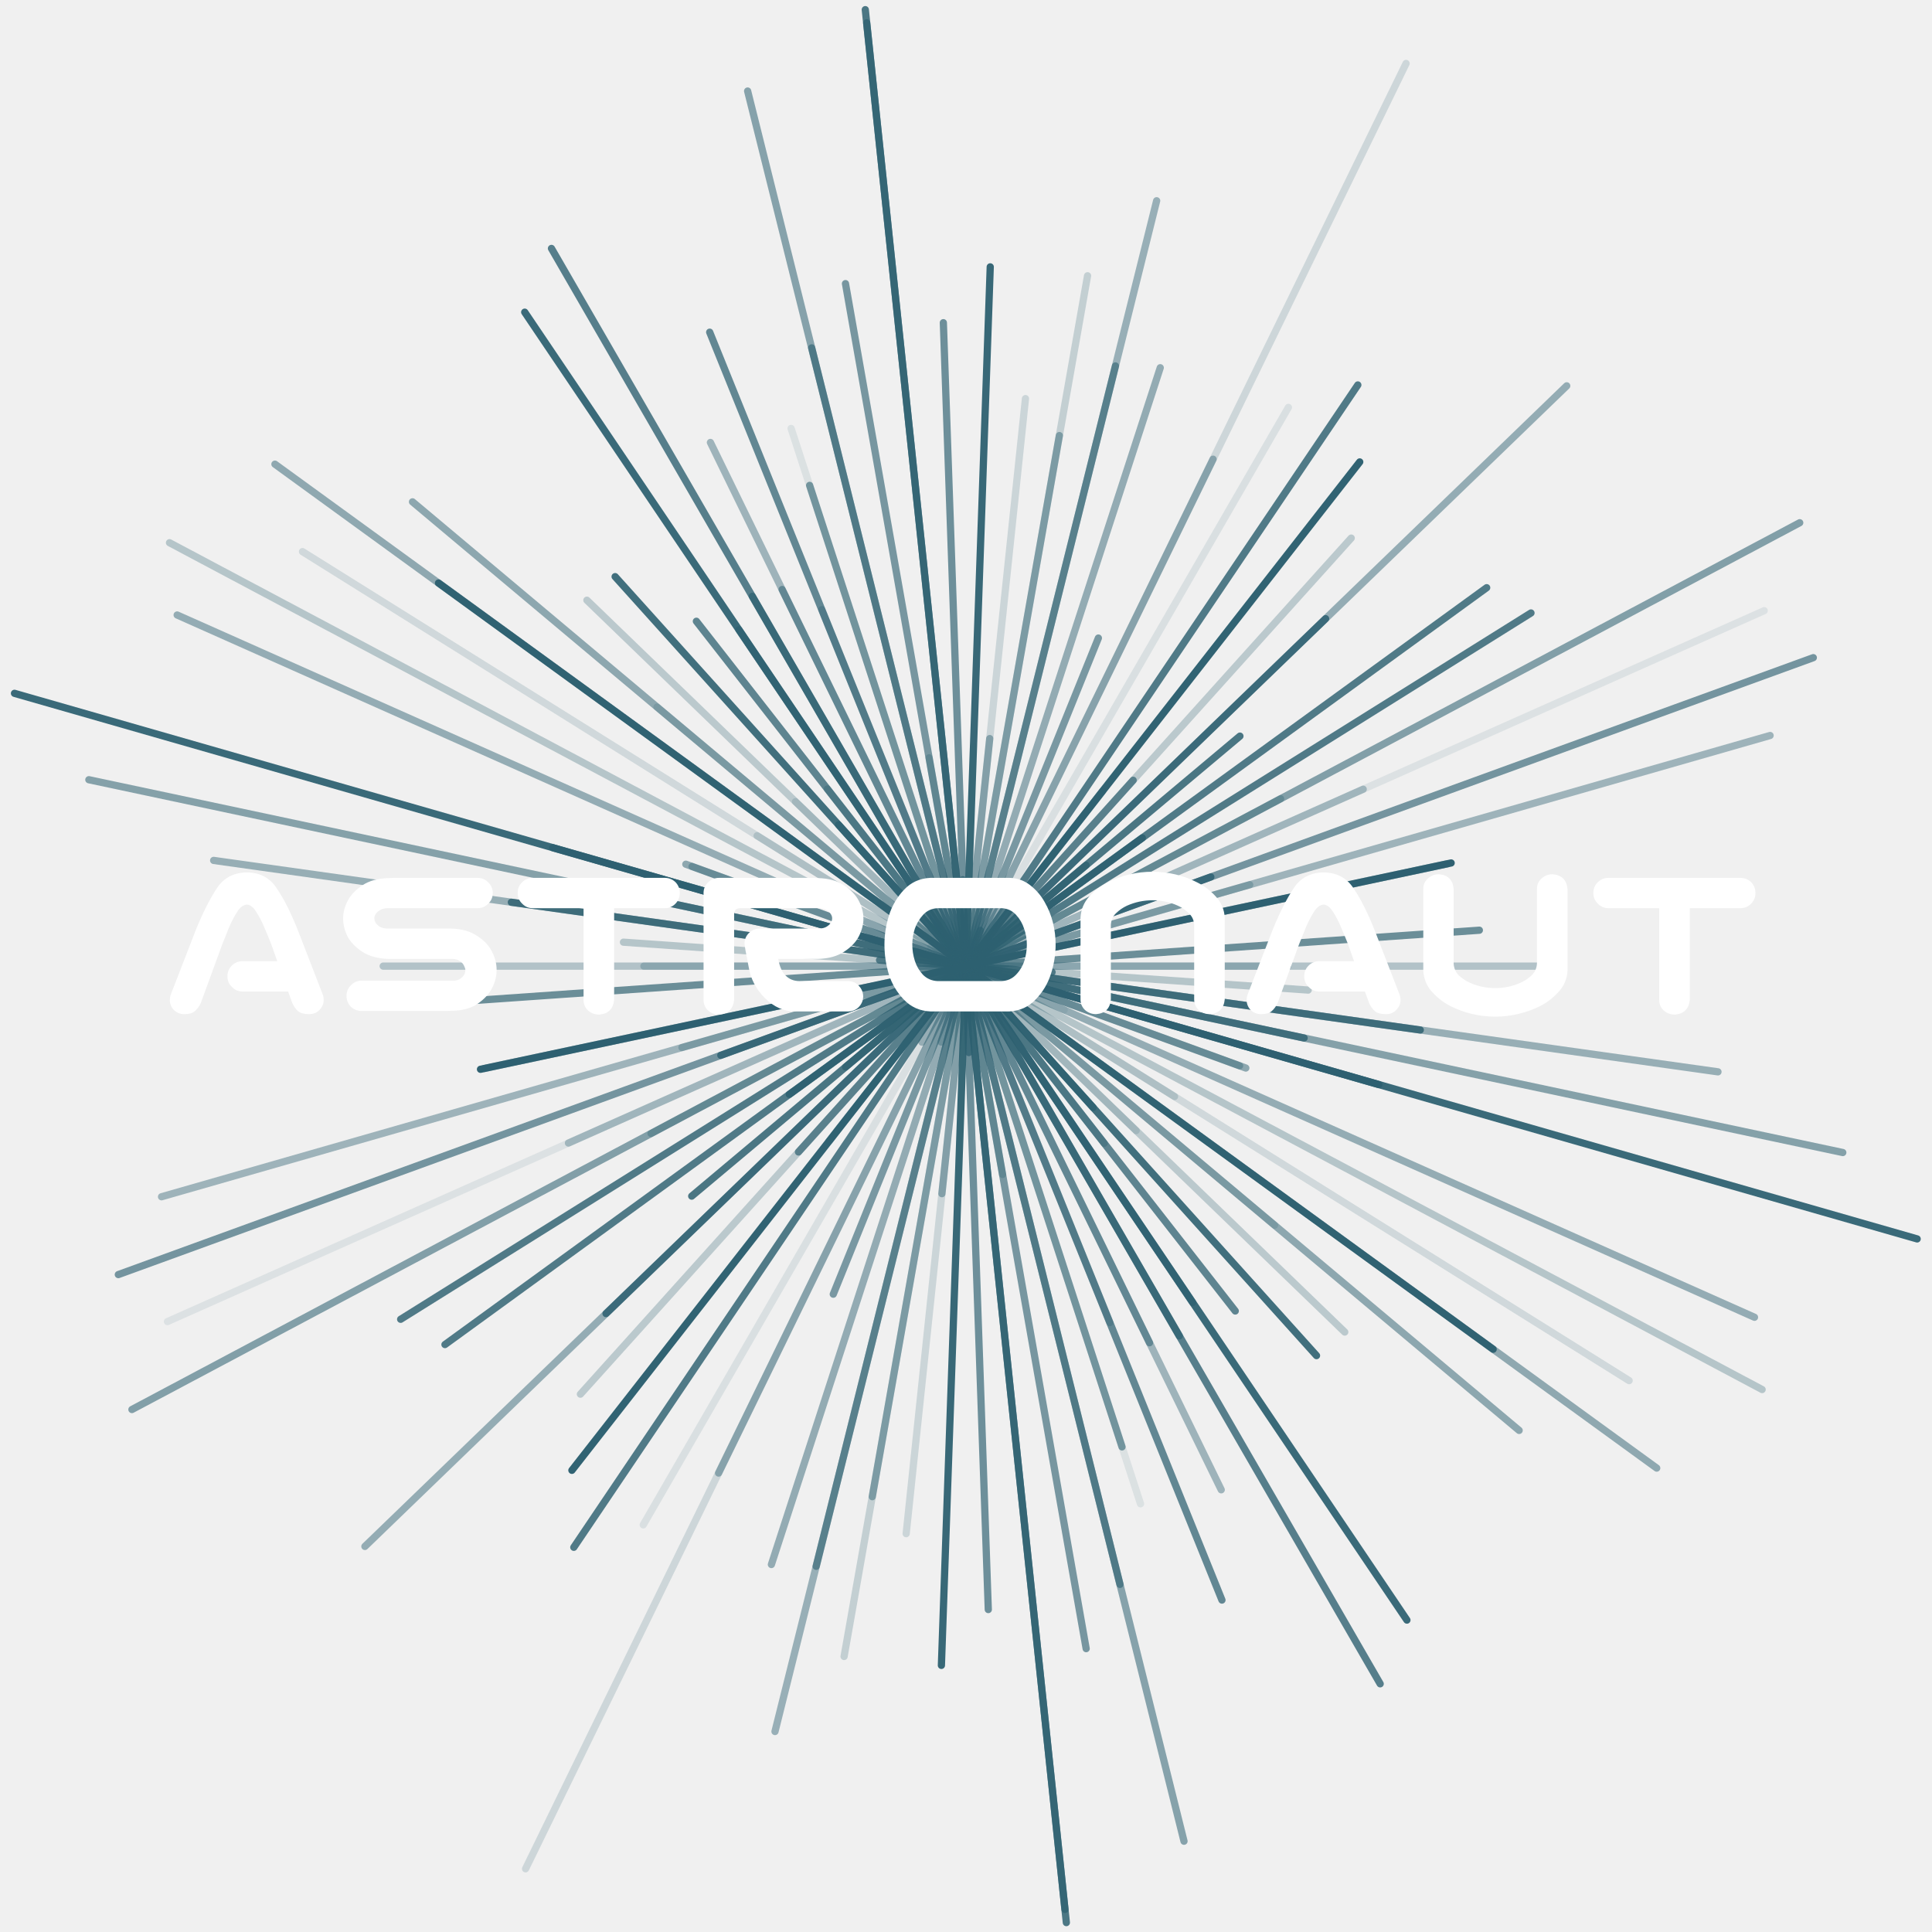
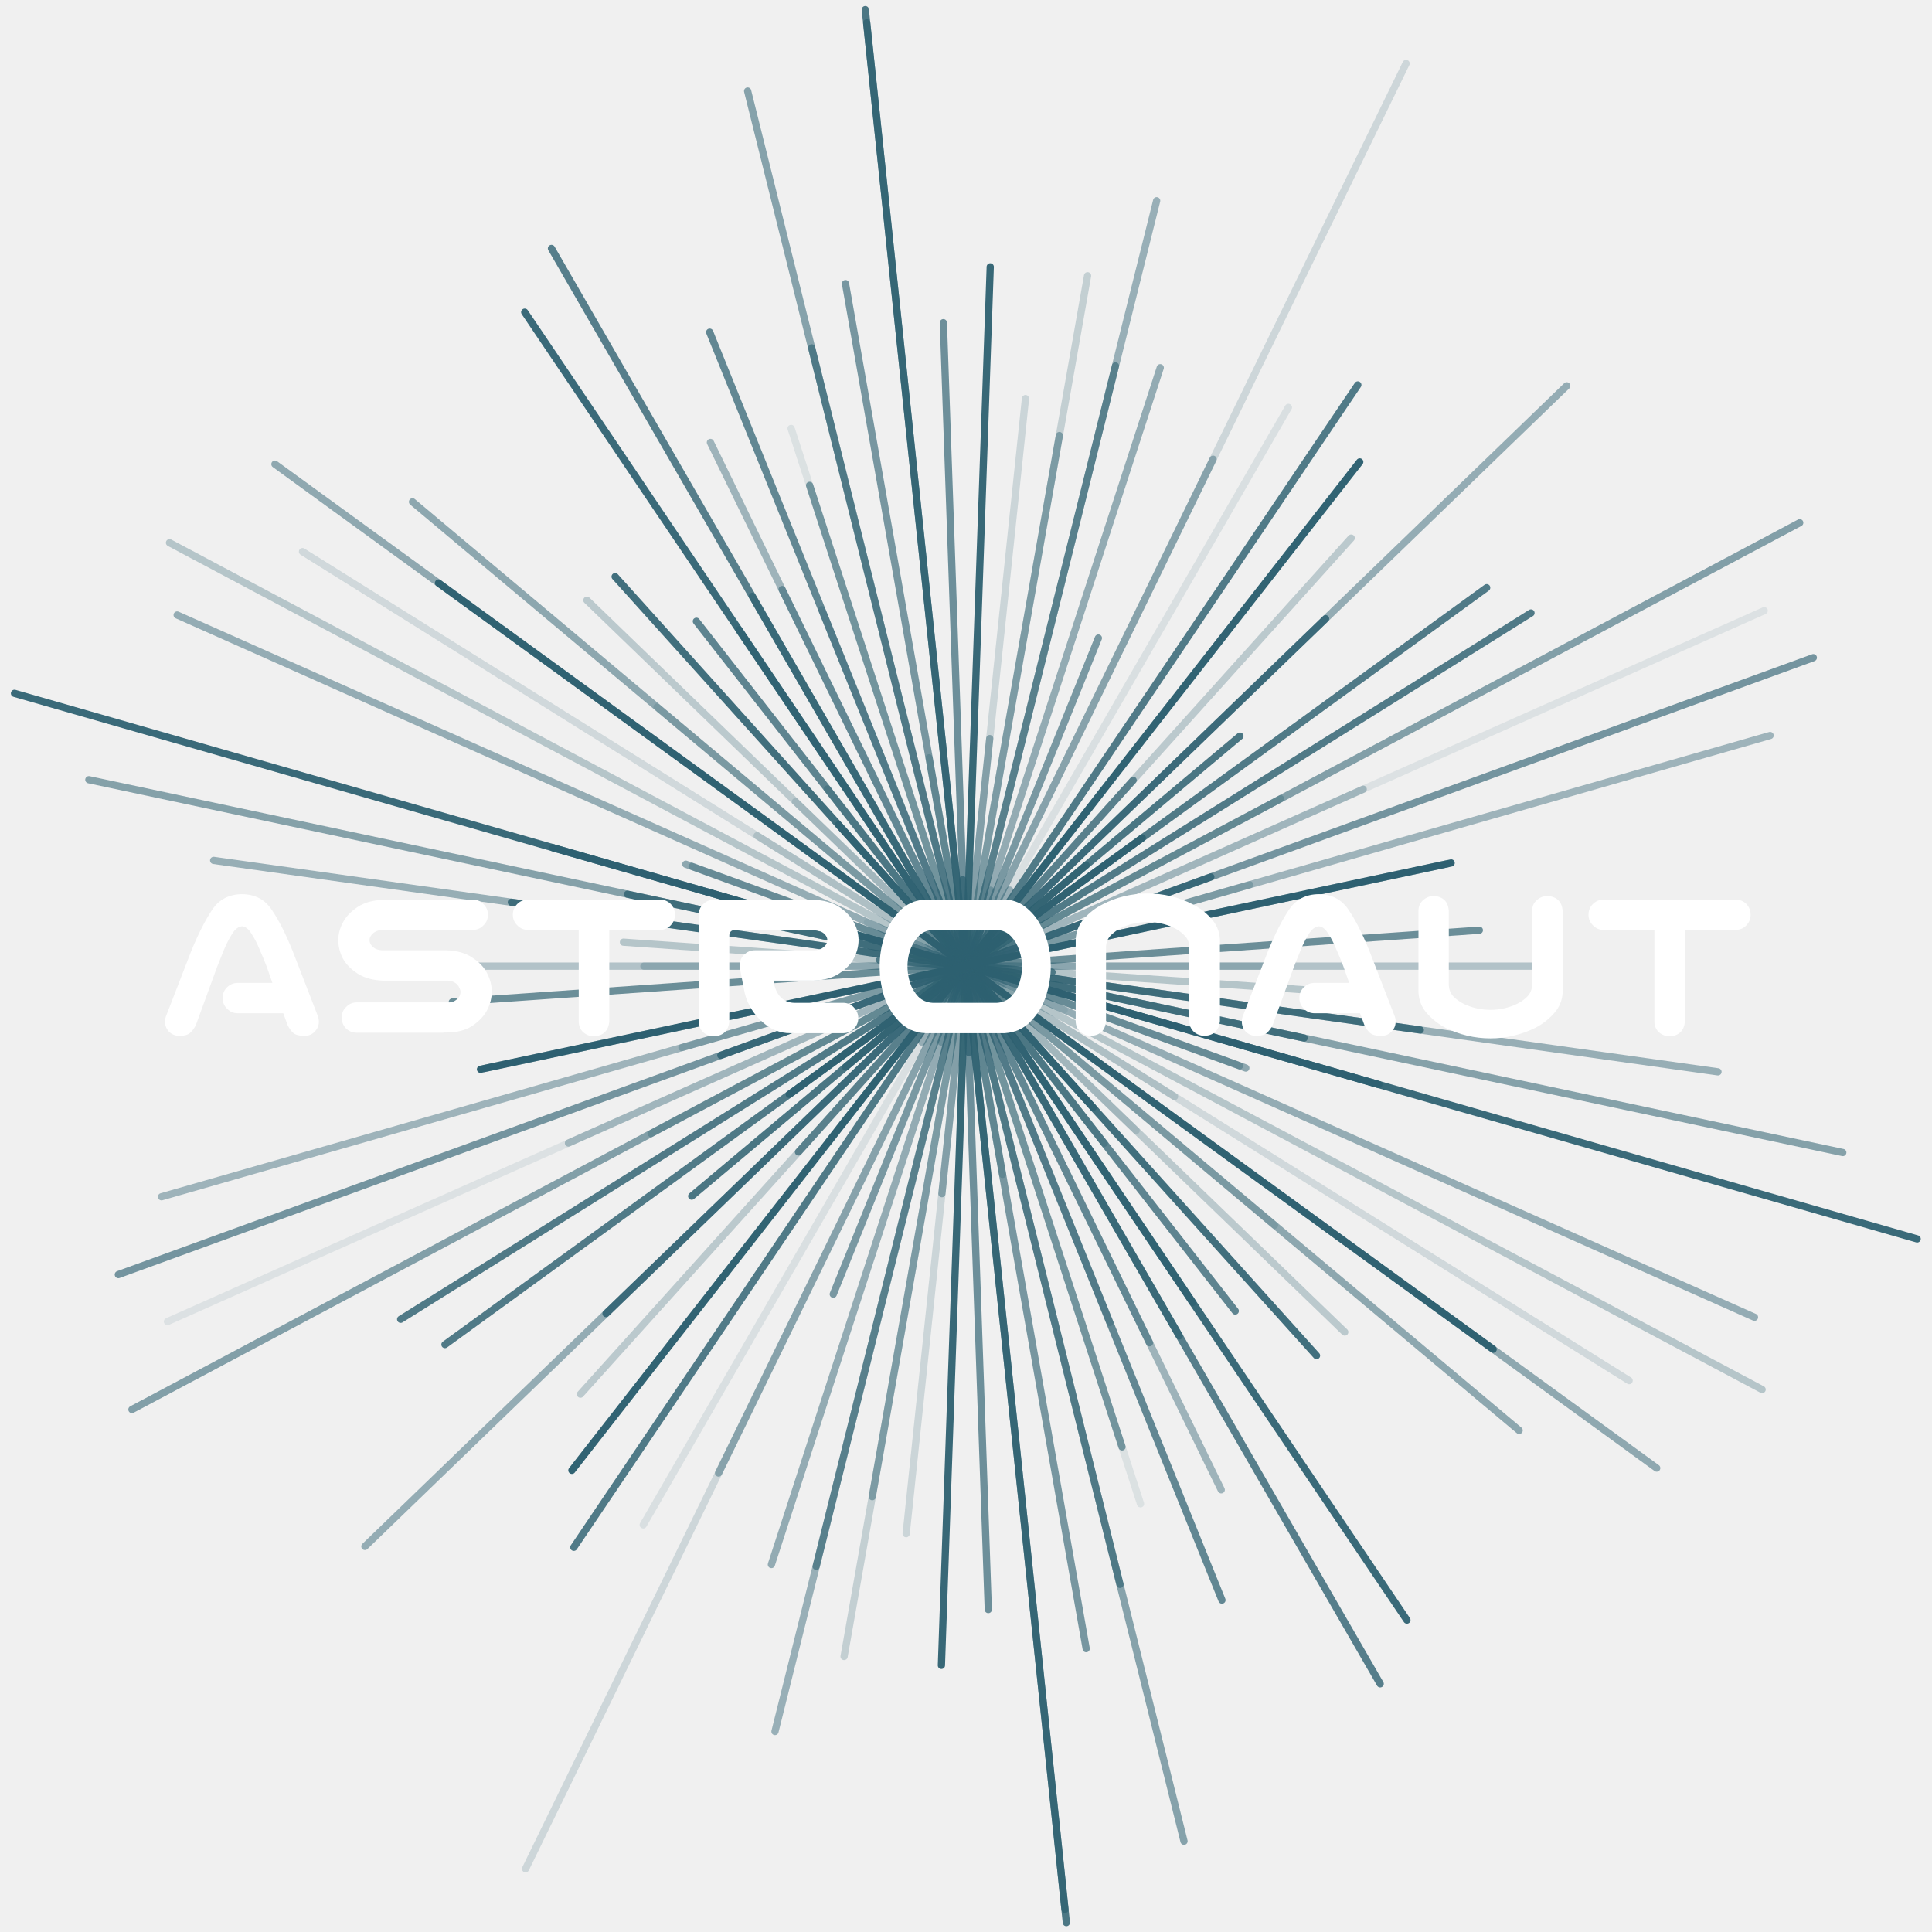
<svg xmlns="http://www.w3.org/2000/svg" width="800" height="800" viewBox="0 0 800 800" fill="none">
  <path opacity="0.32" d="M641.179 400.052H158.672" stroke="#2D6070" stroke-width="3" stroke-linecap="round" />
  <path opacity="0.3" d="M541.687 409.965L258.163 390.139" stroke="#2D6070" stroke-width="3" stroke-linecap="round" />
  <path opacity="0.84" d="M588.106 426.499L211.747 373.605" stroke="#2D6070" stroke-width="3" stroke-linecap="round" />
  <path opacity="0.8" d="M540.007 429.827L259.846 370.277" stroke="#2D6070" stroke-width="3" stroke-linecap="round" />
  <path opacity="0.93" d="M6 287.096L793.852 513.009" stroke="#2D6070" stroke-width="3" stroke-linecap="round" />
  <path opacity="0.39" d="M286.574 358.796L513.279 441.31" stroke="#2D6070" stroke-width="3" stroke-linecap="round" />
  <path opacity="0.1" d="M359.168 381.905L440.684 418.199" stroke="#2D6070" stroke-width="3" stroke-linecap="round" />
  <path opacity="0.3" d="M70.191 224.729L729.661 575.375" stroke="#2D6070" stroke-width="3" stroke-linecap="round" />
  <path opacity="0.17" d="M674.588 571.68L125.265 228.425" stroke="#2D6070" stroke-width="3" stroke-linecap="round" />
  <path opacity="0.5" d="M113.843 192.201L686.009 607.904" stroke="#2D6070" stroke-width="3" stroke-linecap="round" />
  <path opacity="0.51" d="M170.812 207.802L629.042 592.303" stroke="#2D6070" stroke-width="3" stroke-linecap="round" />
  <path opacity="0.18" d="M470.453 468.159L329.399 331.945" stroke="#2D6070" stroke-width="3" stroke-linecap="round" />
  <path opacity="0.9" d="M254.712 238.776L545.139 561.328" stroke="#2D6070" stroke-width="3" stroke-linecap="round" />
  <path opacity="0.75" d="M511.493 542.853L288.358 257.253" stroke="#2D6070" stroke-width="3" stroke-linecap="round" />
  <path opacity="0.93" d="M217.277 129.265L582.574 670.84" stroke="#2D6070" stroke-width="3" stroke-linecap="round" />
  <path opacity="0.71" d="M311.521 246.931L488.33 553.173" stroke="#2D6070" stroke-width="3" stroke-linecap="round" />
  <path opacity="0.42" d="M294.167 183.215L505.684 616.89" stroke="#2D6070" stroke-width="3" stroke-linecap="round" />
  <path opacity="0.73" d="M505.983 662.552L293.869 137.553" stroke="#2D6070" stroke-width="3" stroke-linecap="round" />
  <path opacity="0.6" d="M464.605 599.115L335.246 200.99" stroke="#2D6070" stroke-width="3" stroke-linecap="round" />
  <path opacity="0.54" d="M309.581 37.698L490.271 762.407" stroke="#2D6070" stroke-width="3" stroke-linecap="round" />
  <path opacity="0.62" d="M350.095 117.441L449.759 682.663" stroke="#2D6070" stroke-width="3" stroke-linecap="round" />
  <path opacity="0.74" d="M358.875 9.478L440.977 790.627" stroke="#2D6070" stroke-width="3" stroke-linecap="round" />
  <path opacity="0.76" d="M401.175 435.833L398.676 364.272" stroke="#2D6070" stroke-width="3" stroke-linecap="round" />
  <path opacity="0.94" d="M389.815 689.6L410.037 110.504" stroke="#2D6070" stroke-width="3" stroke-linecap="round" />
  <path opacity="0.19" d="M424.625 165.051L375.226 635.055" stroke="#2D6070" stroke-width="3" stroke-linecap="round" />
  <path opacity="0.47" d="M361.189 619.74L438.663 180.364" stroke="#2D6070" stroke-width="3" stroke-linecap="round" />
  <path opacity="0.6" d="M337.963 648.57L461.888 151.535" stroke="#2D6070" stroke-width="3" stroke-linecap="round" />
  <path opacity="0.48" d="M319.417 647.833L480.435 152.271" stroke="#2D6070" stroke-width="3" stroke-linecap="round" />
  <path opacity="0.61" d="M345.041 535.898L454.812 264.206" stroke="#2D6070" stroke-width="3" stroke-linecap="round" />
  <path opacity="0.43" d="M297.547 609.959L502.304 190.146" stroke="#2D6070" stroke-width="3" stroke-linecap="round" />
  <path opacity="0.39" d="M381.748 431.536L418.102 368.57" stroke="#2D6070" stroke-width="3" stroke-linecap="round" />
  <path opacity="0.99" d="M395.305 406.902L404.545 393.203" stroke="#2D6070" stroke-width="3" stroke-linecap="round" />
  <path opacity="0.41" d="M343.294 472.538L456.557 327.567" stroke="#2D6070" stroke-width="3" stroke-linecap="round" />
  <path opacity="0.69" d="M469.216 323.098L330.636 477.006" stroke="#2D6070" stroke-width="3" stroke-linecap="round" />
  <path opacity="0.86" d="M548.903 256.186L250.948 543.919" stroke="#2D6070" stroke-width="3" stroke-linecap="round" />
  <path opacity="0.76" d="M449.715 358.274L350.136 441.831" stroke="#2D6070" stroke-width="3" stroke-linecap="round" />
  <path opacity="0.82" d="M184.249 556.751L615.602 243.354" stroke="#2D6070" stroke-width="3" stroke-linecap="round" />
  <path opacity="0.67" d="M391.518 405.307L408.334 394.799" stroke="#2D6070" stroke-width="3" stroke-linecap="round" />
  <path opacity="0.57" d="M745.224 216.455L54.629 583.651" stroke="#2D6070" stroke-width="3" stroke-linecap="round" />
  <path opacity="0.1" d="M730.521 252.862L69.332 547.242" stroke="#2D6070" stroke-width="3" stroke-linecap="round" />
  <path opacity="0.84" d="M298.479 436.977L501.374 363.129" stroke="#2D6070" stroke-width="3" stroke-linecap="round" />
  <path opacity="0.42" d="M732.963 304.556L66.889 495.549" stroke="#2D6070" stroke-width="3" stroke-linecap="round" />
  <path opacity="0.99" d="M600.887 357.337L198.963 442.768" stroke="#2D6070" stroke-width="3" stroke-linecap="round" />
  <path opacity="0.14" d="M374.289 403.655L425.562 396.449" stroke="#2D6070" stroke-width="3" stroke-linecap="round" />
  <path opacity="0.68" d="M187.283 414.922L612.569 385.183" stroke="#2D6070" stroke-width="3" stroke-linecap="round" />
  <path opacity="0.29" d="M266.63 400.052L533.221 400.052" stroke="#2D6070" stroke-width="3" stroke-linecap="round" />
  <path opacity="0.76" d="M435.641 402.55L364.21 397.555" stroke="#2D6070" stroke-width="3" stroke-linecap="round" />
  <path opacity="0.46" d="M711.375 443.824L88.474 356.281" stroke="#2D6070" stroke-width="3" stroke-linecap="round" />
  <path opacity="0.55" d="M763.059 477.238L36.795 322.866" stroke="#2D6070" stroke-width="3" stroke-linecap="round" />
  <path opacity="0.95" d="M570.944 449.091L228.907 351.014" stroke="#2D6070" stroke-width="3" stroke-linecap="round" />
  <path opacity="0.51" d="M515.866 442.251L283.986 357.853" stroke="#2D6070" stroke-width="3" stroke-linecap="round" />
  <path opacity="0.47" d="M726.495 545.45L73.358 254.655" stroke="#2D6070" stroke-width="3" stroke-linecap="round" />
  <path opacity="0.17" d="M414.516 407.81L385.336 392.295" stroke="#2D6070" stroke-width="3" stroke-linecap="round" />
  <path opacity="0.21" d="M486.342 454.051L313.511 346.054" stroke="#2D6070" stroke-width="3" stroke-linecap="round" />
  <path opacity="0.97" d="M618.276 558.693L181.576 241.411" stroke="#2D6070" stroke-width="3" stroke-linecap="round" />
  <path opacity="0.2" d="M272.077 292.774L527.774 507.33" stroke="#2D6070" stroke-width="3" stroke-linecap="round" />
  <path opacity="0.27" d="M556.828 551.571L243.024 248.534" stroke="#2D6070" stroke-width="3" stroke-linecap="round" />
  <path opacity="0.8" d="M347.222 341.518L452.631 458.586" stroke="#2D6070" stroke-width="3" stroke-linecap="round" />
  <path opacity="0.36" d="M457.235 473.405L342.616 326.699" stroke="#2D6070" stroke-width="3" stroke-linecap="round" />
  <path opacity="0.67" d="M493.868 539.328L305.983 260.777" stroke="#2D6070" stroke-width="3" stroke-linecap="round" />
  <path opacity="0.79" d="M228.349 102.873L571.502 697.231" stroke="#2D6070" stroke-width="3" stroke-linecap="round" />
  <path opacity="0.53" d="M475.985 555.997L323.867 244.108" stroke="#2D6070" stroke-width="3" stroke-linecap="round" />
  <path opacity="0.32" d="M340.294 252.46L459.557 547.645" stroke="#2D6070" stroke-width="3" stroke-linecap="round" />
  <path opacity="0.11" d="M472.265 622.688L327.587 177.416" stroke="#2D6070" stroke-width="3" stroke-linecap="round" />
  <path opacity="0.62" d="M463.754 656.052L336.098 144.052" stroke="#2D6070" stroke-width="3" stroke-linecap="round" />
  <path opacity="0.31" d="M415.134 486.301L384.718 313.805" stroke="#2D6070" stroke-width="3" stroke-linecap="round" />
  <path opacity="0.84" d="M441.552 796.104L358.298 4" stroke="#2D6070" stroke-width="3" stroke-linecap="round" />
  <path opacity="0.67" d="M390.623 133.624L409.23 666.48" stroke="#2D6070" stroke-width="3" stroke-linecap="round" />
  <path opacity="0.09" d="M403.097 309.224L396.754 490.88" stroke="#2D6070" stroke-width="3" stroke-linecap="round" />
  <path opacity="0.46" d="M409.828 305.832L390.022 494.272" stroke="#2D6070" stroke-width="3" stroke-linecap="round" />
  <path opacity="0.23" d="M450.331 114.187L349.52 685.918" stroke="#2D6070" stroke-width="3" stroke-linecap="round" />
  <path opacity="0.45" d="M478.945 83.126L320.907 716.979" stroke="#2D6070" stroke-width="3" stroke-linecap="round" />
  <path opacity="0.38" d="M389.714 431.483L410.139 368.621" stroke="#2D6070" stroke-width="3" stroke-linecap="round" />
  <path opacity="0.72" d="M393.942 414.863L405.91 385.242" stroke="#2D6070" stroke-width="3" stroke-linecap="round" />
  <path opacity="0.18" d="M217.626 773.825L582.228 26.28" stroke="#2D6070" stroke-width="3" stroke-linecap="round" />
  <path opacity="0.12" d="M533.496 168.7L266.354 631.403" stroke="#2D6070" stroke-width="3" stroke-linecap="round" />
  <path opacity="0.82" d="M237.605 640.702L562.246 159.403" stroke="#2D6070" stroke-width="3" stroke-linecap="round" />
  <path opacity="0.98" d="M563.038 191.278L236.813 608.826" stroke="#2D6070" stroke-width="3" stroke-linecap="round" />
  <path opacity="0.27" d="M240.338 577.292L559.513 222.813" stroke="#2D6070" stroke-width="3" stroke-linecap="round" />
  <path opacity="0.47" d="M648.75 159.765L151.101 640.34" stroke="#2D6070" stroke-width="3" stroke-linecap="round" />
  <path opacity="0.85" d="M286.424 495.292L513.429 304.812" stroke="#2D6070" stroke-width="3" stroke-linecap="round" />
  <path opacity="0.91" d="M473.006 346.957L326.845 453.149" stroke="#2D6070" stroke-width="3" stroke-linecap="round" />
  <path opacity="0.82" d="M165.903 546.286L633.949 253.819" stroke="#2D6070" stroke-width="3" stroke-linecap="round" />
  <path opacity="0.36" d="M530.263 330.751L269.588 469.354" stroke="#2D6070" stroke-width="3" stroke-linecap="round" />
  <path opacity="0.34" d="M564.469 326.793L235.384 473.311" stroke="#2D6070" stroke-width="3" stroke-linecap="round" />
  <path opacity="0.64" d="M48.999 527.779L750.851 272.326" stroke="#2D6070" stroke-width="3" stroke-linecap="round" />
  <path opacity="0.31" d="M517.469 366.347L282.384 433.757" stroke="#2D6070" stroke-width="3" stroke-linecap="round" />
  <path opacity="0.41" d="M599.272 357.68L200.581 442.424" stroke="#2D6070" stroke-width="3" stroke-linecap="round" />
-   <path d="M94.172 404.281C94.172 402.531 94.766 401.062 95.953 399.875C97.203 398.625 98.703 398 100.453 398H114.797L112.359 391.062C111.359 388.5 110.359 386.094 109.359 383.844C108.422 381.531 107.328 379.438 106.078 377.562C104.953 375.688 103.672 374.688 102.234 374.562C100.734 374.688 99.391 375.688 98.203 377.562C97.016 379.438 95.922 381.531 94.922 383.844C93.984 386.094 93.016 388.5 92.016 391.062L83.109 415.438C82.484 416.75 81.672 417.844 80.672 418.719C79.734 419.531 78.297 419.938 76.359 419.938C74.547 419.938 73.047 419.312 71.859 418.062C70.734 416.812 70.234 415.312 70.359 413.562C70.422 412.75 70.609 412 70.922 411.312L81.234 384.688C84.109 377.688 86.984 372.031 89.859 367.719C92.672 363.469 96.797 361.312 102.234 361.25C107.609 361.312 111.703 363.469 114.516 367.719C117.391 371.906 120.266 377.562 123.141 384.688L133.453 411.312C133.766 412 133.953 412.75 134.016 413.562C134.141 415.312 133.609 416.812 132.422 418.062C131.297 419.312 129.828 419.938 128.016 419.938C125.953 419.938 124.422 419.531 123.422 418.719C122.484 417.844 121.703 416.75 121.078 415.438L119.297 410.562H100.453C98.703 410.562 97.234 409.938 96.047 408.688C94.797 407.5 94.172 406.031 94.172 404.281ZM204.047 369.781C204.047 371.531 203.422 373 202.172 374.188C200.984 375.438 199.516 376.062 197.766 376.062H160.266C159.078 376.125 158.078 376.406 157.266 376.906C156.516 377.344 155.953 377.875 155.578 378.5C155.203 379.062 155.016 379.656 155.016 380.281C155.016 380.906 155.203 381.531 155.578 382.156C155.953 382.719 156.516 383.25 157.266 383.75C158.078 384.188 159.078 384.438 160.266 384.5H186.891C191.266 384.625 194.859 385.656 197.672 387.594C200.547 389.469 202.578 391.656 203.766 394.156C205.016 396.594 205.641 399.094 205.641 401.656C205.641 404.156 205.016 406.656 203.766 409.156C202.516 411.594 200.484 413.781 197.672 415.719C194.859 417.594 191.266 418.531 186.891 418.531H186.328C185.953 418.594 185.578 418.625 185.203 418.625H149.766C148.016 418.625 146.516 418.031 145.266 416.844C144.078 415.594 143.484 414.094 143.484 412.344C143.484 410.594 144.109 409.125 145.359 407.938C146.547 406.688 148.016 406.062 149.766 406.062H187.453C188.641 406.125 189.609 405.906 190.359 405.406C191.172 404.906 191.766 404.344 192.141 403.719C192.516 403.031 192.703 402.344 192.703 401.656C192.703 401.219 192.516 400.625 192.141 399.875C191.766 399.062 191.172 398.406 190.359 397.906C189.609 397.406 188.641 397.125 187.453 397.062H160.828C156.453 396.938 152.828 395.938 149.953 394.062C147.141 392.188 145.109 390.062 143.859 387.688C142.672 385.25 142.078 382.781 142.078 380.281C142.078 377.844 142.703 375.438 143.953 373.062C145.203 370.625 147.234 368.469 150.047 366.594C152.859 364.719 156.453 363.719 160.828 363.594H161.391C161.766 363.531 162.141 363.5 162.516 363.5H197.766C199.516 363.5 200.984 364.125 202.172 365.375C203.422 366.562 204.047 368.031 204.047 369.781ZM214.359 369.781C214.359 368.031 214.953 366.562 216.141 365.375C217.391 364.125 218.891 363.5 220.641 363.5H275.203C276.953 363.5 278.453 364.094 279.703 365.281C280.891 366.531 281.484 368.031 281.484 369.781C281.484 371.531 280.859 373.031 279.609 374.281C278.422 375.469 276.953 376.062 275.203 376.062H254.297V414.031C253.922 417.781 251.859 419.812 248.109 420.125C246.359 420.125 244.828 419.562 243.516 418.438C242.266 417.25 241.641 415.781 241.641 414.031V376.062H220.641C218.891 376.062 217.422 375.438 216.234 374.188C214.984 373 214.359 371.531 214.359 369.781ZM303.984 414.031C303.609 417.781 301.547 419.812 297.797 420.125C296.047 420.125 294.516 419.562 293.203 418.438C291.953 417.25 291.328 415.781 291.328 414.031V369.594C291.391 367.844 292.047 366.406 293.297 365.281C294.547 364.094 296.047 363.5 297.797 363.5H302.391H313.922H337.078C337.453 363.5 337.828 363.531 338.203 363.594H338.766C343.141 363.719 346.734 364.719 349.547 366.594C352.359 368.469 354.391 370.625 355.641 373.062C356.891 375.438 357.516 377.844 357.516 380.281C357.516 382.781 356.891 385.25 355.641 387.688C354.453 390.062 352.422 392.188 349.547 394.062C346.734 395.938 343.141 396.938 338.766 397.062H322.266C322.766 400.188 323.797 402.5 325.359 404C326.859 405.5 328.766 406.25 331.078 406.25H351.328C353.078 406.312 354.516 406.969 355.641 408.219C356.828 409.469 357.422 410.969 357.422 412.719C357.359 414.406 356.734 415.844 355.547 417.031C354.422 418.156 353.016 418.75 351.328 418.812H329.391C324.766 418.875 320.578 417.062 316.828 413.375C313.078 409.688 310.797 405.312 309.984 400.25C308.859 394.625 308.297 391.469 308.297 390.781C308.297 389.031 308.891 387.562 310.078 386.375C311.328 385.125 312.828 384.5 314.578 384.5H339.328C340.516 384.438 341.484 384.188 342.234 383.75C343.047 383.25 343.641 382.719 344.016 382.156C344.391 381.531 344.578 380.906 344.578 380.281C344.578 379.656 344.391 379.062 344.016 378.5C343.641 377.875 343.047 377.344 342.234 376.906C341.484 376.406 340.516 376.125 339.328 376.062H313.922H306.422C304.797 376.125 303.984 376.938 303.984 378.5V414.031ZM417.984 363.5C421.172 363.562 424.016 364.562 426.516 366.5C429.016 368.438 431.016 370.75 432.516 373.438C434.078 376.125 435.234 378.969 435.984 381.969C436.734 384.969 437.109 388.031 437.109 391.156C437.109 395.281 436.453 399.344 435.141 403.344C433.891 407.281 431.797 410.781 428.859 413.844C425.984 416.906 422.359 418.562 417.984 418.812H385.266C380.891 418.625 377.234 417 374.297 413.938C371.359 410.875 369.266 407.344 368.016 403.344C366.828 399.344 366.234 395.281 366.234 391.156C366.234 387.031 366.859 383 368.109 379.062C369.359 375.062 371.422 371.531 374.297 368.469C377.234 365.344 380.891 363.688 385.266 363.5H387.047H416.203H417.984ZM414.797 406.25C417.172 406.125 419.141 405.25 420.703 403.625C422.328 401.938 423.484 400 424.172 397.812C424.859 395.625 425.203 393.406 425.203 391.156C425.203 388.906 424.828 386.719 424.078 384.594C423.391 382.406 422.266 380.469 420.703 378.781C419.141 377.094 417.172 376.188 414.797 376.062H388.172C385.797 376.188 383.828 377.094 382.266 378.781C380.703 380.469 379.547 382.406 378.797 384.594C378.109 386.719 377.766 388.906 377.766 391.156C377.766 393.406 378.109 395.625 378.797 397.812C379.484 400 380.609 401.938 382.172 403.625C383.797 405.25 385.797 406.125 388.172 406.25H414.797ZM477.234 360.969C480.484 360.969 483.672 361.344 486.797 362.094C489.984 362.844 493.016 363.969 495.891 365.469C498.766 366.906 501.297 368.844 503.484 371.281C505.734 373.719 506.953 376.625 507.141 380V383.938V413.844C506.766 417.594 504.703 419.625 500.953 419.938C499.203 419.938 497.672 419.375 496.359 418.25C495.109 417.062 494.484 415.594 494.484 413.844V382.906C494.359 380.969 493.609 379.375 492.234 378.125C490.922 376.812 489.422 375.781 487.734 375.031C486.109 374.281 484.391 373.719 482.578 373.344C480.828 372.969 479.047 372.781 477.234 372.781C475.422 372.781 473.609 372.969 471.797 373.344C470.047 373.719 468.328 374.281 466.641 375.031C465.016 375.781 463.516 376.812 462.141 378.125C460.828 379.375 460.109 380.969 459.984 382.906V413.844C459.672 417.594 457.641 419.625 453.891 419.938C452.141 419.938 450.609 419.375 449.297 418.25C448.047 417.062 447.422 415.594 447.422 413.844V383.938V380C447.609 376.625 448.797 373.719 450.984 371.281C453.172 368.844 455.703 366.906 458.578 365.469C461.453 363.969 464.453 362.844 467.578 362.094C470.766 361.344 473.984 360.969 477.234 360.969ZM540.047 404.281C540.047 402.531 540.641 401.062 541.828 399.875C543.078 398.625 544.578 398 546.328 398H560.672L558.234 391.062C557.234 388.5 556.234 386.094 555.234 383.844C554.297 381.531 553.203 379.438 551.953 377.562C550.828 375.688 549.547 374.688 548.109 374.562C546.609 374.688 545.266 375.688 544.078 377.562C542.891 379.438 541.797 381.531 540.797 383.844C539.859 386.094 538.891 388.5 537.891 391.062L528.984 415.438C528.359 416.75 527.547 417.844 526.547 418.719C525.609 419.531 524.172 419.938 522.234 419.938C520.422 419.938 518.922 419.312 517.734 418.062C516.609 416.812 516.109 415.312 516.234 413.562C516.297 412.75 516.484 412 516.797 411.312L527.109 384.688C529.984 377.688 532.859 372.031 535.734 367.719C538.547 363.469 542.672 361.312 548.109 361.25C553.484 361.312 557.578 363.469 560.391 367.719C563.266 371.906 566.141 377.562 569.016 384.688L579.328 411.312C579.641 412 579.828 412.75 579.891 413.562C580.016 415.312 579.484 416.812 578.297 418.062C577.172 419.312 575.703 419.938 573.891 419.938C571.828 419.938 570.297 419.531 569.297 418.719C568.359 417.844 567.578 416.75 566.953 415.438L565.172 410.562H546.328C544.578 410.562 543.109 409.938 541.922 408.688C540.672 407.5 540.047 406.031 540.047 404.281ZM619.172 420.969C615.922 420.969 612.703 420.594 609.516 419.844C606.391 419.094 603.391 418 600.516 416.562C597.641 415.062 595.109 413.094 592.922 410.656C590.734 408.219 589.547 405.312 589.359 401.938V398V368.094C589.359 366.344 589.984 364.906 591.234 363.781C592.547 362.594 594.078 362 595.828 362C599.578 362.312 601.609 364.344 601.922 368.094V399.031C602.047 400.969 602.766 402.594 604.078 403.906C605.453 405.156 606.953 406.156 608.578 406.906C610.266 407.656 611.984 408.219 613.734 408.594C615.547 408.969 617.359 409.156 619.172 409.156C620.984 409.156 622.766 408.969 624.516 408.594C626.328 408.219 628.047 407.656 629.672 406.906C631.359 406.156 632.859 405.156 634.172 403.906C635.547 402.594 636.297 400.969 636.422 399.031V368.094C636.422 366.344 637.047 364.906 638.297 363.781C639.609 362.594 641.141 362 642.891 362C646.641 362.312 648.703 364.344 649.078 368.094V398V401.938C648.891 405.312 647.672 408.219 645.422 410.656C643.234 413.094 640.703 415.062 637.828 416.562C634.953 418 631.922 419.094 628.734 419.844C625.609 420.594 622.422 420.969 619.172 420.969ZM659.766 369.781C659.766 368.031 660.359 366.562 661.547 365.375C662.797 364.125 664.297 363.5 666.047 363.5H720.609C722.359 363.5 723.859 364.094 725.109 365.281C726.297 366.531 726.891 368.031 726.891 369.781C726.891 371.531 726.266 373.031 725.016 374.281C723.828 375.469 722.359 376.062 720.609 376.062H699.703V414.031C699.328 417.781 697.266 419.812 693.516 420.125C691.766 420.125 690.234 419.562 688.922 418.438C687.672 417.25 687.047 415.781 687.047 414.031V376.062H666.047C664.297 376.062 662.828 375.438 661.641 374.188C660.391 373 659.766 371.531 659.766 369.781Z" fill="white" />
+   <path d="M92.172 413.281C92.172 411.531 92.766 410.062 93.953 408.875C95.203 407.625 96.703 407 98.453 407H112.797L110.359 400.062C109.359 397.5 108.359 395.094 107.359 392.844C106.422 390.531 105.328 388.438 104.078 386.562C102.953 384.688 101.672 383.688 100.234 383.562C98.734 383.688 97.391 384.688 96.203 386.562C95.016 388.438 93.922 390.531 92.922 392.844C91.984 395.094 91.016 397.5 90.016 400.062L81.109 424.438C80.484 425.75 79.672 426.844 78.672 427.719C77.734 428.531 76.297 428.938 74.359 428.938C72.547 428.938 71.047 428.312 69.859 427.062C68.734 425.812 68.234 424.312 68.359 422.562C68.422 421.75 68.609 421 68.922 420.312L79.234 393.688C82.109 386.688 84.984 381.031 87.859 376.719C90.672 372.469 94.797 370.312 100.234 370.25C105.609 370.312 109.703 372.469 112.516 376.719C115.391 380.906 118.266 386.562 121.141 393.688L131.453 420.312C131.766 421 131.953 421.75 132.016 422.562C132.141 424.312 131.609 425.812 130.422 427.062C129.297 428.312 127.828 428.938 126.016 428.938C123.953 428.938 122.422 428.531 121.422 427.719C120.484 426.844 119.703 425.75 119.078 424.438L117.297 419.562H98.453C96.703 419.562 95.234 418.938 94.047 417.688C92.797 416.5 92.172 415.031 92.172 413.281ZM202.047 378.781C202.047 380.531 201.422 382 200.172 383.188C198.984 384.438 197.516 385.062 195.766 385.062H158.266C157.078 385.125 156.078 385.406 155.266 385.906C154.516 386.344 153.953 386.875 153.578 387.5C153.203 388.062 153.016 388.656 153.016 389.281C153.016 389.906 153.203 390.531 153.578 391.156C153.953 391.719 154.516 392.25 155.266 392.75C156.078 393.188 157.078 393.438 158.266 393.5H184.891C189.266 393.625 192.859 394.656 195.672 396.594C198.547 398.469 200.578 400.656 201.766 403.156C203.016 405.594 203.641 408.094 203.641 410.656C203.641 413.156 203.016 415.656 201.766 418.156C200.516 420.594 198.484 422.781 195.672 424.719C192.859 426.594 189.266 427.531 184.891 427.531H184.328C183.953 427.594 183.578 427.625 183.203 427.625H147.766C146.016 427.625 144.516 427.031 143.266 425.844C142.078 424.594 141.484 423.094 141.484 421.344C141.484 419.594 142.109 418.125 143.359 416.938C144.547 415.688 146.016 415.062 147.766 415.062H185.453C186.641 415.125 187.609 414.906 188.359 414.406C189.172 413.906 189.766 413.344 190.141 412.719C190.516 412.031 190.703 411.344 190.703 410.656C190.703 410.219 190.516 409.625 190.141 408.875C189.766 408.062 189.172 407.406 188.359 406.906C187.609 406.406 186.641 406.125 185.453 406.062H158.828C154.453 405.938 150.828 404.938 147.953 403.062C145.141 401.188 143.109 399.062 141.859 396.688C140.672 394.25 140.078 391.781 140.078 389.281C140.078 386.844 140.703 384.438 141.953 382.062C143.203 379.625 145.234 377.469 148.047 375.594C150.859 373.719 154.453 372.719 158.828 372.594H159.391C159.766 372.531 160.141 372.5 160.516 372.5H195.766C197.516 372.5 198.984 373.125 200.172 374.375C201.422 375.562 202.047 377.031 202.047 378.781ZM212.359 378.781C212.359 377.031 212.953 375.562 214.141 374.375C215.391 373.125 216.891 372.5 218.641 372.5H273.203C274.953 372.5 276.453 373.094 277.703 374.281C278.891 375.531 279.484 377.031 279.484 378.781C279.484 380.531 278.859 382.031 277.609 383.281C276.422 384.469 274.953 385.062 273.203 385.062H252.297V423.031C251.922 426.781 249.859 428.812 246.109 429.125C244.359 429.125 242.828 428.562 241.516 427.438C240.266 426.25 239.641 424.781 239.641 423.031V385.062H218.641C216.891 385.062 215.422 384.438 214.234 383.188C212.984 382 212.359 380.531 212.359 378.781ZM301.984 423.031C301.609 426.781 299.547 428.812 295.797 429.125C294.047 429.125 292.516 428.562 291.203 427.438C289.953 426.25 289.328 424.781 289.328 423.031V378.594C289.391 376.844 290.047 375.406 291.297 374.281C292.547 373.094 294.047 372.5 295.797 372.5H300.391H311.922H335.078C335.453 372.5 335.828 372.531 336.203 372.594H336.766C341.141 372.719 344.734 373.719 347.547 375.594C350.359 377.469 352.391 379.625 353.641 382.062C354.891 384.438 355.516 386.844 355.516 389.281C355.516 391.781 354.891 394.25 353.641 396.688C352.453 399.062 350.422 401.188 347.547 403.062C344.734 404.938 341.141 405.938 336.766 406.062H320.266C320.766 409.188 321.797 411.5 323.359 413C324.859 414.5 326.766 415.25 329.078 415.25H349.328C351.078 415.312 352.516 415.969 353.641 417.219C354.828 418.469 355.422 419.969 355.422 421.719C355.359 423.406 354.734 424.844 353.547 426.031C352.422 427.156 351.016 427.75 349.328 427.812H327.391C322.766 427.875 318.578 426.062 314.828 422.375C311.078 418.688 308.797 414.312 307.984 409.25C306.859 403.625 306.297 400.469 306.297 399.781C306.297 398.031 306.891 396.562 308.078 395.375C309.328 394.125 310.828 393.5 312.578 393.5H337.328C338.516 393.438 339.484 393.188 340.234 392.75C341.047 392.25 341.641 391.719 342.016 391.156C342.391 390.531 342.578 389.906 342.578 389.281C342.578 388.656 342.391 388.062 342.016 387.5C341.641 386.875 341.047 386.344 340.234 385.906C339.484 385.406 338.516 385.125 337.328 385.062H311.922H304.422C302.797 385.125 301.984 385.938 301.984 387.5V423.031ZM415.984 372.5C419.172 372.562 422.016 373.562 424.516 375.5C427.016 377.438 429.016 379.75 430.516 382.438C432.078 385.125 433.234 387.969 433.984 390.969C434.734 393.969 435.109 397.031 435.109 400.156C435.109 404.281 434.453 408.344 433.141 412.344C431.891 416.281 429.797 419.781 426.859 422.844C423.984 425.906 420.359 427.562 415.984 427.812H383.266C378.891 427.625 375.234 426 372.297 422.938C369.359 419.875 367.266 416.344 366.016 412.344C364.828 408.344 364.234 404.281 364.234 400.156C364.234 396.031 364.859 392 366.109 388.062C367.359 384.062 369.422 380.531 372.297 377.469C375.234 374.344 378.891 372.688 383.266 372.5H385.047H414.203H415.984ZM412.797 415.25C415.172 415.125 417.141 414.25 418.703 412.625C420.328 410.938 421.484 409 422.172 406.812C422.859 404.625 423.203 402.406 423.203 400.156C423.203 397.906 422.828 395.719 422.078 393.594C421.391 391.406 420.266 389.469 418.703 387.781C417.141 386.094 415.172 385.188 412.797 385.062H386.172C383.797 385.188 381.828 386.094 380.266 387.781C378.703 389.469 377.547 391.406 376.797 393.594C376.109 395.719 375.766 397.906 375.766 400.156C375.766 402.406 376.109 404.625 376.797 406.812C377.484 409 378.609 410.938 380.172 412.625C381.797 414.25 383.797 415.125 386.172 415.25H412.797ZM475.234 369.969C478.484 369.969 481.672 370.344 484.797 371.094C487.984 371.844 491.016 372.969 493.891 374.469C496.766 375.906 499.297 377.844 501.484 380.281C503.734 382.719 504.953 385.625 505.141 389V392.938V422.844C504.766 426.594 502.703 428.625 498.953 428.938C497.203 428.938 495.672 428.375 494.359 427.25C493.109 426.062 492.484 424.594 492.484 422.844V391.906C492.359 389.969 491.609 388.375 490.234 387.125C488.922 385.812 487.422 384.781 485.734 384.031C484.109 383.281 482.391 382.719 480.578 382.344C478.828 381.969 477.047 381.781 475.234 381.781C473.422 381.781 471.609 381.969 469.797 382.344C468.047 382.719 466.328 383.281 464.641 384.031C463.016 384.781 461.516 385.812 460.141 387.125C458.828 388.375 458.109 389.969 457.984 391.906V422.844C457.672 426.594 455.641 428.625 451.891 428.938C450.141 428.938 448.609 428.375 447.297 427.25C446.047 426.062 445.422 424.594 445.422 422.844V392.938V389C445.609 385.625 446.797 382.719 448.984 380.281C451.172 377.844 453.703 375.906 456.578 374.469C459.453 372.969 462.453 371.844 465.578 371.094C468.766 370.344 471.984 369.969 475.234 369.969ZM538.047 413.281C538.047 411.531 538.641 410.062 539.828 408.875C541.078 407.625 542.578 407 544.328 407H558.672L556.234 400.062C555.234 397.5 554.234 395.094 553.234 392.844C552.297 390.531 551.203 388.438 549.953 386.562C548.828 384.688 547.547 383.688 546.109 383.562C544.609 383.688 543.266 384.688 542.078 386.562C540.891 388.438 539.797 390.531 538.797 392.844C537.859 395.094 536.891 397.5 535.891 400.062L526.984 424.438C526.359 425.75 525.547 426.844 524.547 427.719C523.609 428.531 522.172 428.938 520.234 428.938C518.422 428.938 516.922 428.312 515.734 427.062C514.609 425.812 514.109 424.312 514.234 422.562C514.297 421.75 514.484 421 514.797 420.312L525.109 393.688C527.984 386.688 530.859 381.031 533.734 376.719C536.547 372.469 540.672 370.312 546.109 370.25C551.484 370.312 555.578 372.469 558.391 376.719C561.266 380.906 564.141 386.562 567.016 393.688L577.328 420.312C577.641 421 577.828 421.75 577.891 422.562C578.016 424.312 577.484 425.812 576.297 427.062C575.172 428.312 573.703 428.938 571.891 428.938C569.828 428.938 568.297 428.531 567.297 427.719C566.359 426.844 565.578 425.75 564.953 424.438L563.172 419.562H544.328C542.578 419.562 541.109 418.938 539.922 417.688C538.672 416.5 538.047 415.031 538.047 413.281ZM617.172 429.969C613.922 429.969 610.703 429.594 607.516 428.844C604.391 428.094 601.391 427 598.516 425.562C595.641 424.062 593.109 422.094 590.922 419.656C588.734 417.219 587.547 414.312 587.359 410.938V407V377.094C587.359 375.344 587.984 373.906 589.234 372.781C590.547 371.594 592.078 371 593.828 371C597.578 371.312 599.609 373.344 599.922 377.094V408.031C600.047 409.969 600.766 411.594 602.078 412.906C603.453 414.156 604.953 415.156 606.578 415.906C608.266 416.656 609.984 417.219 611.734 417.594C613.547 417.969 615.359 418.156 617.172 418.156C618.984 418.156 620.766 417.969 622.516 417.594C624.328 417.219 626.047 416.656 627.672 415.906C629.359 415.156 630.859 414.156 632.172 412.906C633.547 411.594 634.297 409.969 634.422 408.031V377.094C634.422 375.344 635.047 373.906 636.297 372.781C637.609 371.594 639.141 371 640.891 371C644.641 371.312 646.703 373.344 647.078 377.094V407V410.938C646.891 414.312 645.672 417.219 643.422 419.656C641.234 422.094 638.703 424.062 635.828 425.562C632.953 427 629.922 428.094 626.734 428.844C623.609 429.594 620.422 429.969 617.172 429.969ZM657.766 378.781C657.766 377.031 658.359 375.562 659.547 374.375C660.797 373.125 662.297 372.5 664.047 372.5H718.609C720.359 372.5 721.859 373.094 723.109 374.281C724.297 375.531 724.891 377.031 724.891 378.781C724.891 380.531 724.266 382.031 723.016 383.281C721.828 384.469 720.359 385.062 718.609 385.062H697.703V423.031C697.328 426.781 695.266 428.812 691.516 429.125C689.766 429.125 688.234 428.562 686.922 427.438C685.672 426.25 685.047 424.781 685.047 423.031V385.062H664.047C662.297 385.062 660.828 384.438 659.641 383.188C658.391 382 657.766 380.531 657.766 378.781Z" fill="white" />
</svg>
